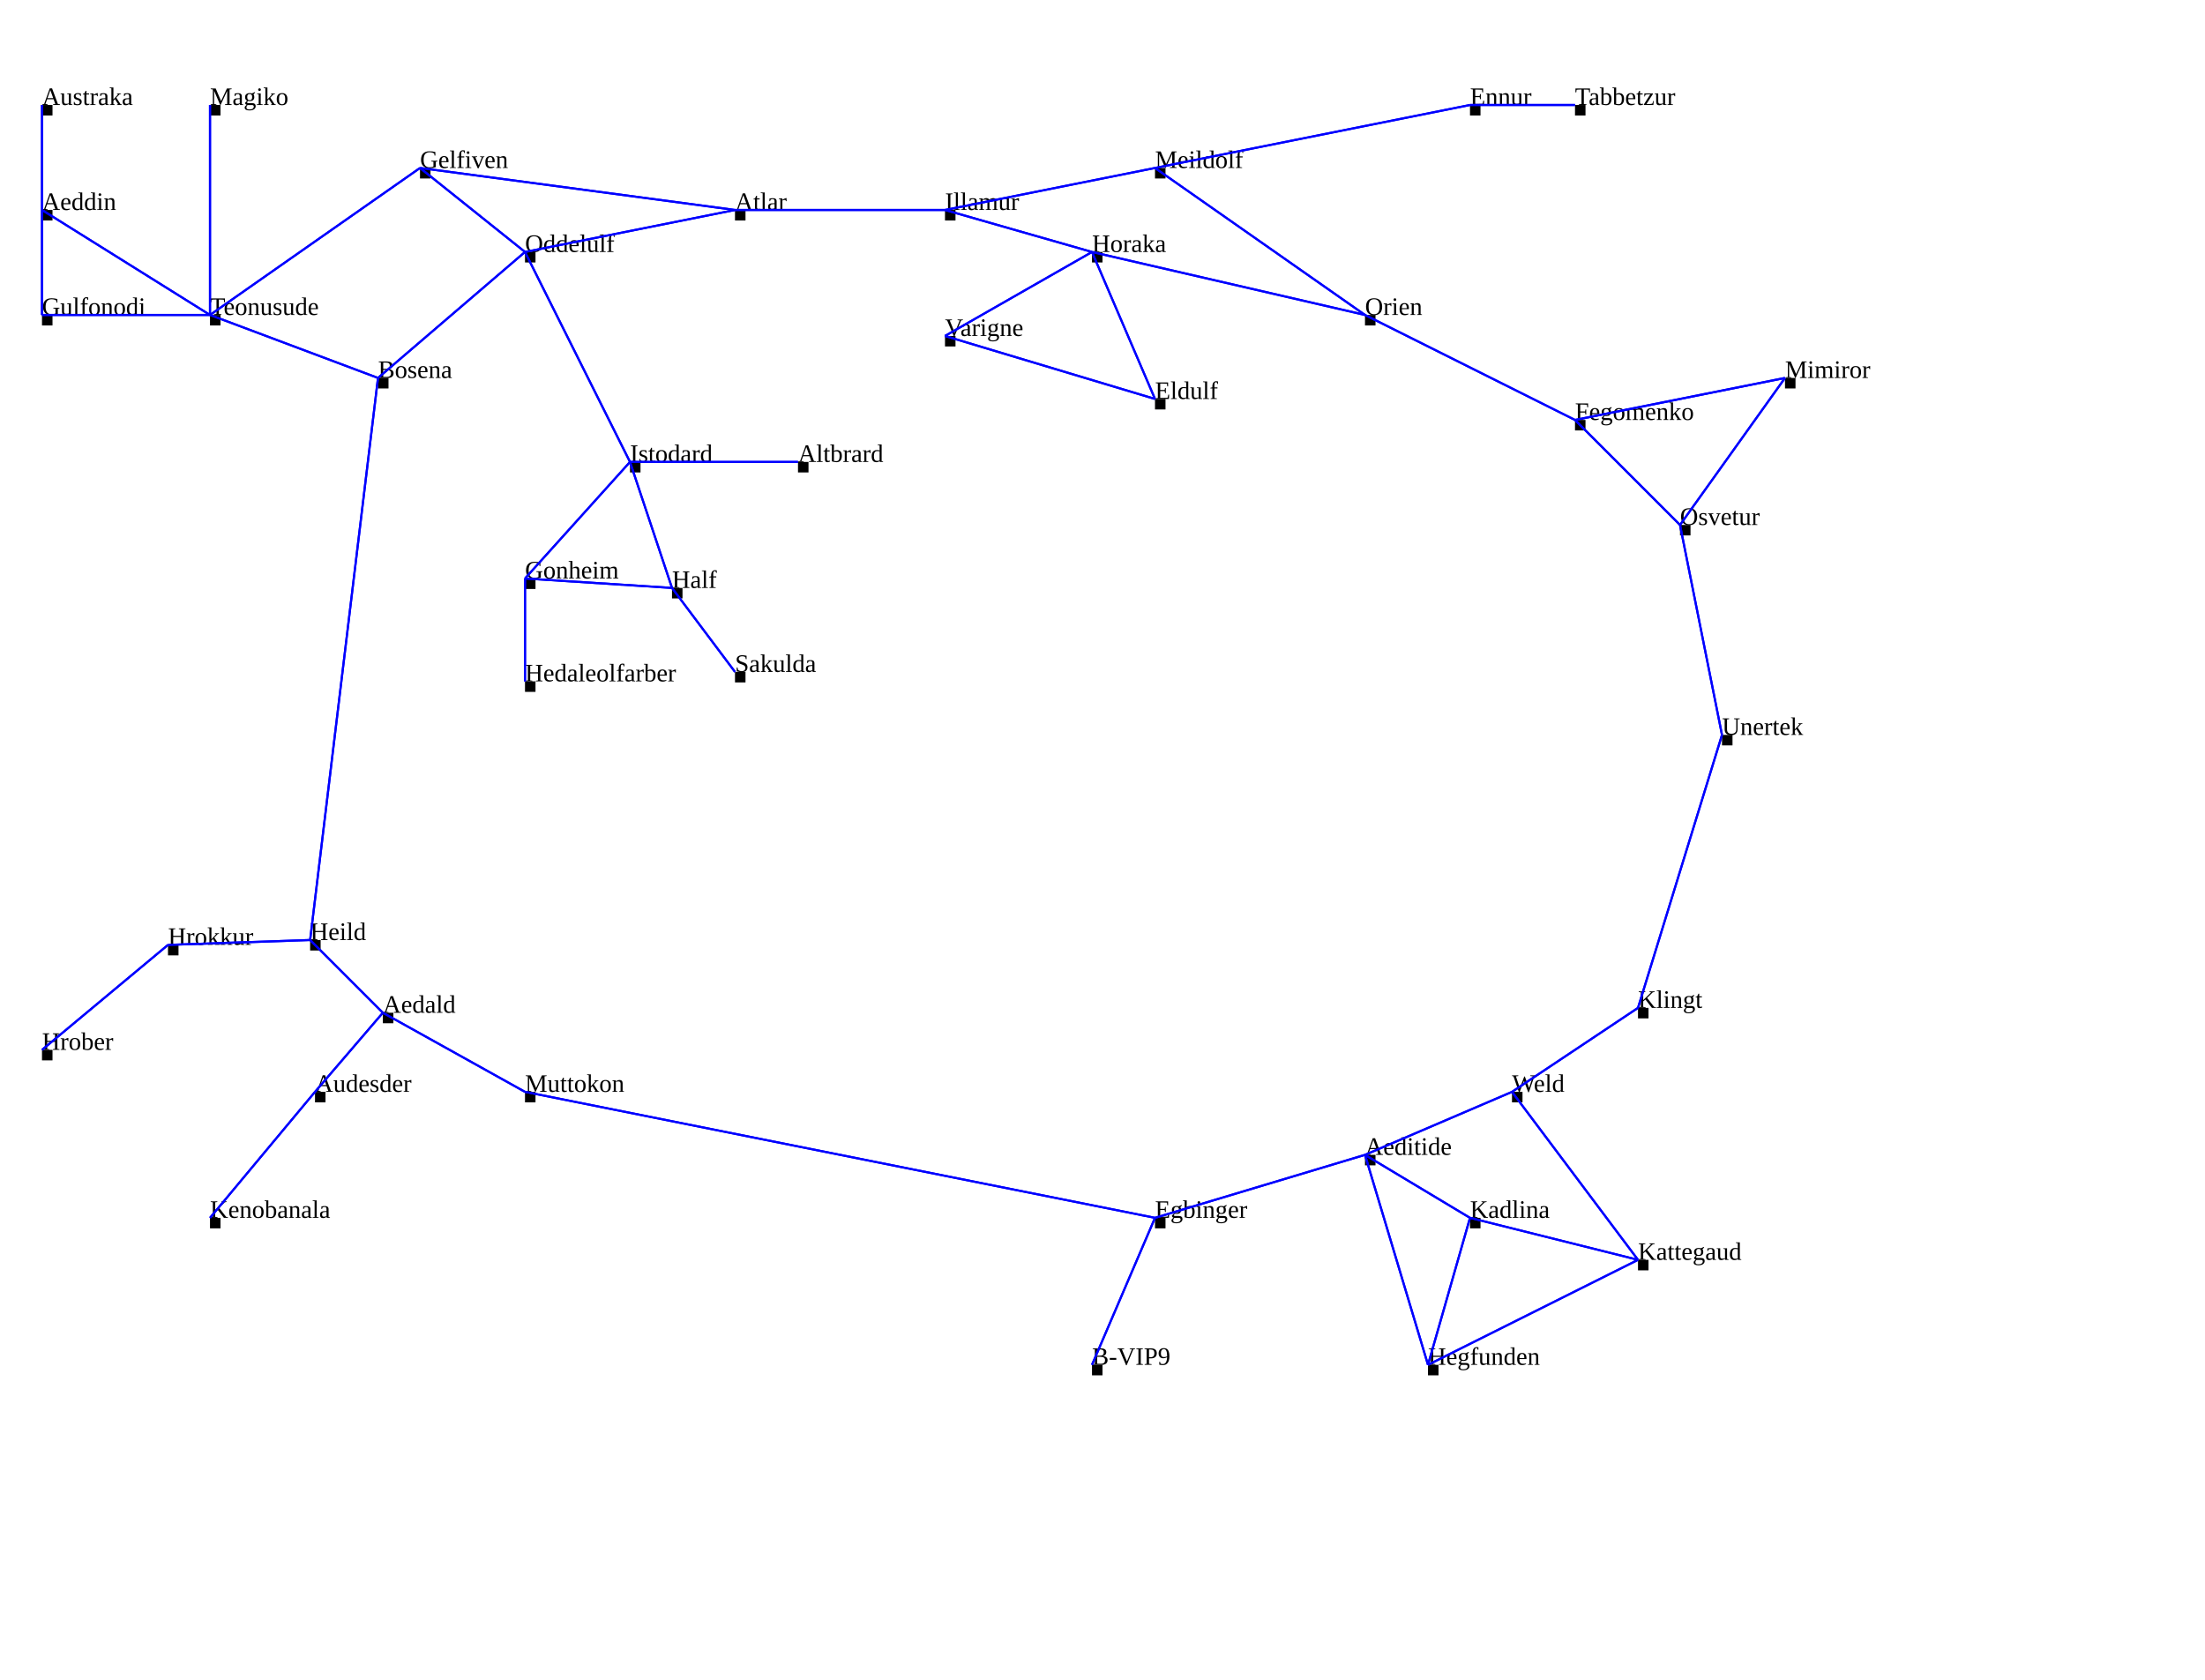
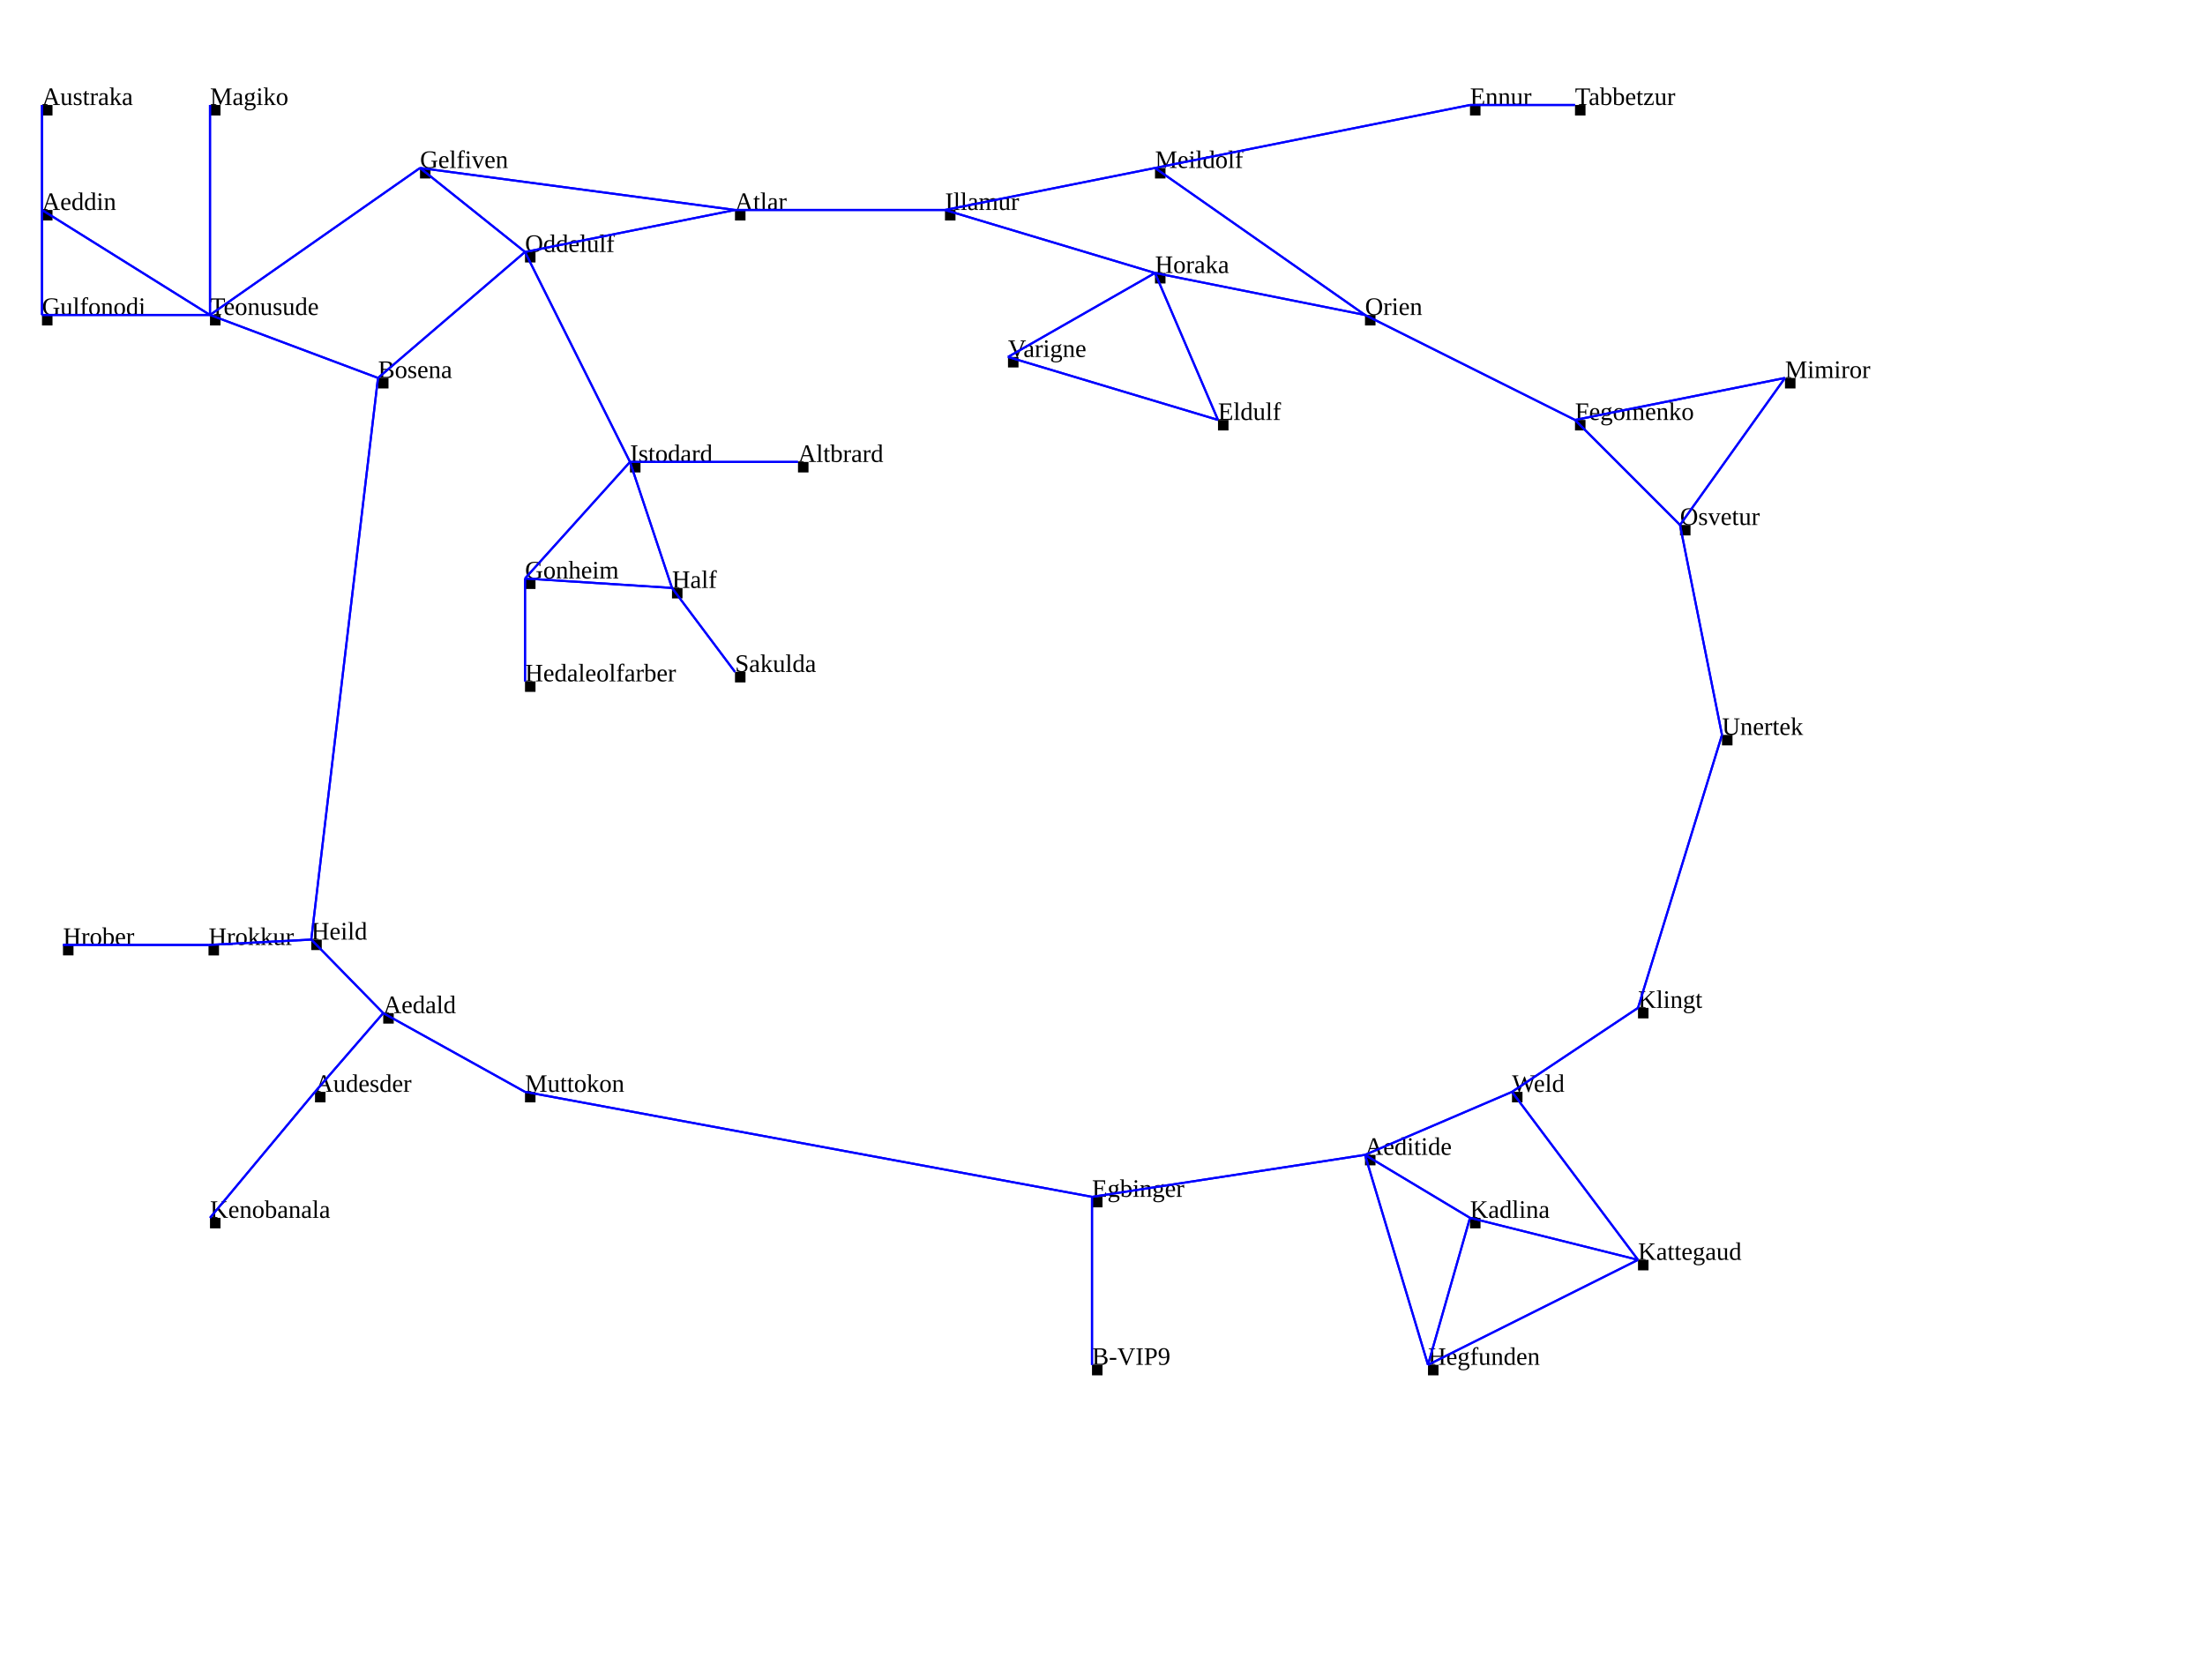
- <svg xmlns="http://www.w3.org/2000/svg" height="800.00" id="20108" width="1050.00">
-   <rect Type="system" id="20109" Name="Aeddin" width="5.00" y="100.00" x="20.00" height="5.00" Region="Molden Heath" ID="30002383" />
-   <text y="100.00" id="20110" x="20.00">Aeddin</text>
-   <rect Type="system" id="20112" Name="Gulfonodi" width="5.00" y="150.00" x="20.00" height="5.00" Region="Molden Heath" ID="30002384" />
-   <text y="150.00" id="20113" x="20.00">Gulfonodi</text>
-   <rect Type="system" id="20115" Name="Hrober" width="5.00" y="500.00" x="20.00" height="5.00" Region="Molden Heath" ID="30002392" />
-   <text y="500.00" id="20116" x="20.00">Hrober</text>
-   <rect Type="system" id="20118" Name="Hrokkur" width="5.00" y="450.00" x="80.00" height="5.00" Region="Molden Heath" ID="30002391" />
-   <text y="450.00" id="20119" x="80.00">Hrokkur</text>
-   <rect Type="system" id="20121" Name="Teonusude" width="5.00" y="150.00" x="100.00" height="5.00" Region="Molden Heath" ID="30002385" />
-   <text y="150.00" id="20122" x="100.00">Teonusude</text>
-   <rect Type="system" id="20124" Name="Heild" width="5.00" y="447.68" x="147.68" height="5.00" Region="Molden Heath" ID="30002390" />
-   <text y="447.68" id="20125" x="147.68">Heild</text>
-   <rect Type="system" id="20127" Name="Audesder" width="5.00" y="520.00" x="150.00" height="5.00" Region="Molden Heath" ID="30002395" />
-   <text y="520.00" id="20128" x="150.00">Audesder</text>
-   <rect Type="system" id="20130" Name="Bosena" width="5.00" y="180.00" x="180.00" height="5.00" Region="Molden Heath" ID="30002387" />
-   <text y="180.00" id="20131" x="180.00">Bosena</text>
-   <rect Type="system" id="20133" Name="Aedald" width="5.00" y="482.32" x="182.32" height="5.00" Region="Molden Heath" ID="30002393" />
-   <text y="482.32" id="20134" x="182.32">Aedald</text>
-   <rect Type="system" id="20136" Name="Gelfiven" width="5.00" y="80.00" x="200.00" height="5.00" Region="Molden Heath" ID="30002386" />
-   <text y="80.00" id="20137" x="200.00">Gelfiven</text>
-   <rect Type="system" id="20139" Name="Oddelulf" width="5.00" y="120.00" x="250.00" height="5.00" Region="Molden Heath" ID="30002388" />
-   <text y="120.00" id="20140" x="250.00">Oddelulf</text>
-   <rect Type="system" id="20142" Name="Muttokon" width="5.00" y="520.00" x="250.00" height="5.00" Region="Molden Heath" ID="30002394" />
-   <text y="520.00" id="20143" x="250.00">Muttokon</text>
-   <rect Type="system" id="20145" Name="Gonheim" width="5.00" y="275.50" x="250.00" height="5.00" Region="Molden Heath" ID="30002403" />
-   <text y="275.50" id="20146" x="250.00">Gonheim</text>
-   <rect Type="system" id="20148" Name="Hedaleolfarber" width="5.00" y="324.50" x="250.00" height="5.00" Region="Molden Heath" ID="30002406" />
-   <text y="324.50" id="20149" x="250.00">Hedaleolfarber</text>
-   <rect Type="system" id="20151" Name="Istodard" width="5.00" y="220.00" x="300.00" height="5.00" Region="Molden Heath" ID="30002402" />
-   <text y="220.00" id="20152" x="300.00">Istodard</text>
-   <rect Type="system" id="20154" Name="Half" width="5.00" y="280.00" x="320.00" height="5.00" Region="Molden Heath" ID="30002404" />
-   <text y="280.00" id="20155" x="320.00">Half</text>
-   <rect Type="system" id="20157" Name="Sakulda" width="5.00" y="320.00" x="350.00" height="5.00" Region="Molden Heath" ID="30002405" />
-   <text y="320.00" id="20158" x="350.00">Sakulda</text>
-   <rect Type="system" id="20160" Name="Atlar" width="5.00" y="100.00" x="350.00" height="5.00" Region="Molden Heath" ID="30002389" />
-   <text y="100.00" id="20161" x="350.00">Atlar</text>
-   <rect Type="system" id="20163" Name="Altbrard" width="5.00" y="220.00" x="380.00" height="5.00" Region="Molden Heath" ID="30002407" />
-   <text y="220.00" id="20164" x="380.00">Altbrard</text>
-   <rect Type="system" id="20166" Name="Illamur" width="5.00" y="100.00" x="450.00" height="5.00" Region="Molden Heath" ID="30002396" />
-   <text y="100.00" id="20167" x="450.00">Illamur</text>
-   <rect Type="system" id="20169" Name="Varigne" width="5.00" y="160.00" x="450.00" height="5.00" Region="Molden Heath" ID="30002400" />
-   <text y="160.00" id="20170" x="450.00">Varigne</text>
-   <rect Type="system" id="20172" Name="Horaka" width="5.00" y="120.00" x="520.00" height="5.00" Region="Molden Heath" ID="30002397" />
-   <text y="120.00" id="20173" x="520.00">Horaka</text>
-   <rect Type="system" id="20175" Name="Eldulf" width="5.00" y="190.00" x="550.00" height="5.00" Region="Molden Heath" ID="30002398" />
-   <text y="190.00" id="20176" x="550.00">Eldulf</text>
-   <rect Type="system" id="20178" Name="Egbinger" width="5.00" y="580.00" x="550.00" height="5.00" Region="Molden Heath" ID="30002420" />
-   <text y="580.00" id="20179" x="550.00">Egbinger</text>
-   <rect Type="system" id="20181" Name="Meildolf" width="5.00" y="80.00" x="550.00" height="5.00" Region="Molden Heath" ID="30002401" />
-   <text y="80.00" id="20182" x="550.00">Meildolf</text>
-   <rect Type="system" id="20184" Name="Orien" width="5.00" y="150.00" x="650.00" height="5.00" Region="Molden Heath" ID="30002399" />
-   <text y="150.00" id="20185" x="650.00">Orien</text>
-   <rect Type="system" id="20187" Name="Aeditide" width="5.00" y="550.00" x="650.00" height="5.00" Region="Molden Heath" ID="30002419" />
-   <text y="550.00" id="20188" x="650.00">Aeditide</text>
-   <rect Type="system" id="20190" Name="Hegfunden" width="5.00" y="650.00" x="680.00" height="5.00" Region="Molden Heath" ID="30002418" />
-   <text y="650.00" id="20191" x="680.00">Hegfunden</text>
-   <rect Type="system" id="20193" Name="Ennur" width="5.00" y="50.00" x="700.00" height="5.00" Region="Molden Heath" ID="30002412" />
-   <text y="50.00" id="20194" x="700.00">Ennur</text>
-   <rect Type="system" id="20196" Name="Kadlina" width="5.00" y="580.00" x="700.00" height="5.00" Region="Molden Heath" ID="30002417" />
-   <text y="580.00" id="20197" x="700.00">Kadlina</text>
-   <rect Type="system" id="20199" Name="Weld" width="5.00" y="520.00" x="720.00" height="5.00" Region="Molden Heath" ID="30002415" />
-   <text y="520.00" id="20200" x="720.00">Weld</text>
-   <rect Type="system" id="20202" Name="Fegomenko" width="5.00" y="200.00" x="750.00" height="5.00" Region="Molden Heath" ID="30002408" />
-   <text y="200.00" id="20203" x="750.00">Fegomenko</text>
-   <rect Type="system" id="20205" Name="Klingt" width="5.00" y="480.00" x="780.00" height="5.00" Region="Molden Heath" ID="30002414" />
-   <text y="480.00" id="20206" x="780.00">Klingt</text>
-   <rect Type="system" id="20208" Name="Kattegaud" width="5.00" y="600.00" x="780.00" height="5.00" Region="Molden Heath" ID="30002416" />
-   <text y="600.00" id="20209" x="780.00">Kattegaud</text>
-   <rect Type="system" id="20211" Name="Osvetur" width="5.00" y="250.00" x="800.00" height="5.00" Region="Molden Heath" ID="30002409" />
-   <text y="250.00" id="20212" x="800.00">Osvetur</text>
-   <rect Type="system" id="20214" Name="Unertek" width="5.00" y="350.00" x="820.00" height="5.00" Region="Molden Heath" ID="30002413" />
-   <text y="350.00" id="20215" x="820.00">Unertek</text>
-   <rect Type="system" id="20217" Name="Mimiror" width="5.00" y="180.00" x="850.00" height="5.00" Region="Molden Heath" ID="30002410" />
-   <text y="180.00" id="20218" x="850.00">Mimiror</text>
-   <rect Type="system" id="20220" Name="Austraka" width="5.00" y="50.00" x="20.00" height="5.00" Region="Heimatar" ID="30002523" />
-   <text y="50.00" id="20221" x="20.00">Austraka</text>
-   <rect Type="system" id="20223" Name="Magiko" width="5.00" y="50.00" x="100.00" height="5.00" Region="Heimatar" ID="30002570" />
-   <text y="50.00" id="20224" x="100.00">Magiko</text>
-   <rect Type="system" id="20226" Name="Kenobanala" width="5.00" y="580.00" x="100.00" height="5.00" Region="Derelik" ID="30000116" />
-   <text y="580.00" id="20227" x="100.00">Kenobanala</text>
-   <rect Type="system" id="20229" Name="B-VIP9" width="5.00" y="650.00" x="520.00" height="5.00" Region="Great Wildlands" ID="30000970" />
-   <text y="650.00" id="20230" x="520.00">B-VIP9</text>
-   <rect Type="system" id="20232" Name="Tabbetzur" width="5.00" y="50.00" x="750.00" height="5.00" Region="Metropolis" ID="30003465" />
-   <text y="50.00" id="20233" x="750.00">Tabbetzur</text>
-   <line style="fill:blue;stroke:blue;" y2="150.00" id="20235" x1="20.00" y1="100.00" x2="20.00" />
-   <line style="fill:blue;stroke:blue;" y2="150.00" id="20236" x1="20.00" y1="100.00" x2="100.00" />
-   <line style="fill:blue;stroke:blue;" y2="50.00" id="20237" x1="20.00" y1="100.00" x2="20.00" />
-   <line style="fill:blue;stroke:blue;" y2="100.00" id="20238" x1="20.00" y1="150.00" x2="20.00" />
-   <line style="fill:blue;stroke:blue;" y2="150.00" id="20239" x1="20.00" y1="150.00" x2="100.00" />
-   <line style="fill:blue;stroke:blue;" y2="450.00" id="20240" x1="20.00" y1="500.00" x2="80.00" />
-   <line style="fill:blue;stroke:blue;" y2="447.68" id="20241" x1="80.00" y1="450.00" x2="147.68" />
-   <line style="fill:blue;stroke:blue;" y2="500.00" id="20242" x1="80.00" y1="450.00" x2="20.00" />
-   <line style="fill:blue;stroke:blue;" y2="100.00" id="20243" x1="100.00" y1="150.00" x2="20.00" />
-   <line style="fill:blue;stroke:blue;" y2="150.00" id="20244" x1="100.00" y1="150.00" x2="20.00" />
-   <line style="fill:blue;stroke:blue;" y2="80.00" id="20245" x1="100.00" y1="150.00" x2="200.00" />
-   <line style="fill:blue;stroke:blue;" y2="180.00" id="20246" x1="100.00" y1="150.00" x2="180.00" />
-   <line style="fill:blue;stroke:blue;" y2="50.00" id="20247" x1="100.00" y1="150.00" x2="100.00" />
-   <line style="fill:blue;stroke:blue;" y2="180.00" id="20248" x1="147.68" y1="447.68" x2="180.00" />
-   <line style="fill:blue;stroke:blue;" y2="450.00" id="20249" x1="147.68" y1="447.68" x2="80.00" />
-   <line style="fill:blue;stroke:blue;" y2="482.32" id="20250" x1="147.68" y1="447.68" x2="182.32" />
-   <line style="fill:blue;stroke:blue;" y2="580.00" id="20251" x1="150.00" y1="520.00" x2="100.00" />
-   <line style="fill:blue;stroke:blue;" y2="482.32" id="20252" x1="150.00" y1="520.00" x2="182.32" />
-   <line style="fill:blue;stroke:blue;" y2="150.00" id="20253" x1="180.00" y1="180.00" x2="100.00" />
-   <line style="fill:blue;stroke:blue;" y2="120.00" id="20254" x1="180.00" y1="180.00" x2="250.00" />
-   <line style="fill:blue;stroke:blue;" y2="447.68" id="20255" x1="180.00" y1="180.00" x2="147.68" />
-   <line style="fill:blue;stroke:blue;" y2="447.68" id="20256" x1="182.32" y1="482.32" x2="147.68" />
-   <line style="fill:blue;stroke:blue;" y2="520.00" id="20257" x1="182.32" y1="482.32" x2="250.00" />
-   <line style="fill:blue;stroke:blue;" y2="520.00" id="20258" x1="182.32" y1="482.32" x2="150.00" />
-   <line style="fill:blue;stroke:blue;" y2="150.00" id="20259" x1="200.00" y1="80.00" x2="100.00" />
-   <line style="fill:blue;stroke:blue;" y2="120.00" id="20260" x1="200.00" y1="80.00" x2="250.00" />
-   <line style="fill:blue;stroke:blue;" y2="100.00" id="20261" x1="200.00" y1="80.00" x2="350.00" />
-   <line style="fill:blue;stroke:blue;" y2="80.00" id="20262" x1="250.00" y1="120.00" x2="200.00" />
-   <line style="fill:blue;stroke:blue;" y2="180.00" id="20263" x1="250.00" y1="120.00" x2="180.00" />
-   <line style="fill:blue;stroke:blue;" y2="100.00" id="20264" x1="250.00" y1="120.00" x2="350.00" />
-   <line style="fill:blue;stroke:blue;" y2="220.00" id="20265" x1="250.00" y1="120.00" x2="300.00" />
-   <line style="fill:blue;stroke:blue;" y2="482.32" id="20266" x1="250.00" y1="520.00" x2="182.32" />
-   <line style="fill:blue;stroke:blue;" y2="580.00" id="20267" x1="250.00" y1="520.00" x2="550.00" />
-   <line style="fill:blue;stroke:blue;" y2="220.00" id="20268" x1="250.00" y1="275.50" x2="300.00" />
-   <line style="fill:blue;stroke:blue;" y2="280.00" id="20269" x1="250.00" y1="275.50" x2="320.00" />
-   <line style="fill:blue;stroke:blue;" y2="324.50" id="20270" x1="250.00" y1="275.50" x2="250.00" />
-   <line style="fill:blue;stroke:blue;" y2="275.50" id="20271" x1="250.00" y1="324.50" x2="250.00" />
-   <line style="fill:blue;stroke:blue;" y2="120.00" id="20272" x1="300.00" y1="220.00" x2="250.00" />
-   <line style="fill:blue;stroke:blue;" y2="275.50" id="20273" x1="300.00" y1="220.00" x2="250.00" />
-   <line style="fill:blue;stroke:blue;" y2="280.00" id="20274" x1="300.00" y1="220.00" x2="320.00" />
-   <line style="fill:blue;stroke:blue;" y2="220.00" id="20275" x1="300.00" y1="220.00" x2="380.00" />
-   <line style="fill:blue;stroke:blue;" y2="220.00" id="20276" x1="320.00" y1="280.00" x2="300.00" />
-   <line style="fill:blue;stroke:blue;" y2="275.50" id="20277" x1="320.00" y1="280.00" x2="250.00" />
-   <line style="fill:blue;stroke:blue;" y2="320.00" id="20278" x1="320.00" y1="280.00" x2="350.00" />
-   <line style="fill:blue;stroke:blue;" y2="280.00" id="20279" x1="350.00" y1="320.00" x2="320.00" />
-   <line style="fill:blue;stroke:blue;" y2="80.00" id="20280" x1="350.00" y1="100.00" x2="200.00" />
-   <line style="fill:blue;stroke:blue;" y2="120.00" id="20281" x1="350.00" y1="100.00" x2="250.00" />
-   <line style="fill:blue;stroke:blue;" y2="100.00" id="20282" x1="350.00" y1="100.00" x2="450.00" />
-   <line style="fill:blue;stroke:blue;" y2="220.00" id="20283" x1="380.00" y1="220.00" x2="300.00" />
-   <line style="fill:blue;stroke:blue;" y2="100.00" id="20284" x1="450.00" y1="100.00" x2="350.00" />
-   <line style="fill:blue;stroke:blue;" y2="120.00" id="20285" x1="450.00" y1="100.00" x2="520.00" />
-   <line style="fill:blue;stroke:blue;" y2="80.00" id="20286" x1="450.00" y1="100.00" x2="550.00" />
-   <line style="fill:blue;stroke:blue;" y2="120.00" id="20287" x1="450.00" y1="160.00" x2="520.00" />
-   <line style="fill:blue;stroke:blue;" y2="190.00" id="20288" x1="450.00" y1="160.00" x2="550.00" />
-   <line style="fill:blue;stroke:blue;" y2="100.00" id="20289" x1="520.00" y1="120.00" x2="450.00" />
-   <line style="fill:blue;stroke:blue;" y2="190.00" id="20290" x1="520.00" y1="120.00" x2="550.00" />
-   <line style="fill:blue;stroke:blue;" y2="150.00" id="20291" x1="520.00" y1="120.00" x2="650.00" />
-   <line style="fill:blue;stroke:blue;" y2="160.00" id="20292" x1="520.00" y1="120.00" x2="450.00" />
-   <line style="fill:blue;stroke:blue;" y2="120.00" id="20293" x1="550.00" y1="190.00" x2="520.00" />
-   <line style="fill:blue;stroke:blue;" y2="160.00" id="20294" x1="550.00" y1="190.00" x2="450.00" />
-   <line style="fill:blue;stroke:blue;" y2="650.00" id="20295" x1="550.00" y1="580.00" x2="520.00" />
-   <line style="fill:blue;stroke:blue;" y2="520.00" id="20296" x1="550.00" y1="580.00" x2="250.00" />
-   <line style="fill:blue;stroke:blue;" y2="550.00" id="20297" x1="550.00" y1="580.00" x2="650.00" />
-   <line style="fill:blue;stroke:blue;" y2="100.00" id="20298" x1="550.00" y1="80.00" x2="450.00" />
-   <line style="fill:blue;stroke:blue;" y2="150.00" id="20299" x1="550.00" y1="80.00" x2="650.00" />
-   <line style="fill:blue;stroke:blue;" y2="50.00" id="20300" x1="550.00" y1="80.00" x2="700.00" />
-   <line style="fill:blue;stroke:blue;" y2="120.00" id="20301" x1="650.00" y1="150.00" x2="520.00" />
-   <line style="fill:blue;stroke:blue;" y2="80.00" id="20302" x1="650.00" y1="150.00" x2="550.00" />
-   <line style="fill:blue;stroke:blue;" y2="200.00" id="20303" x1="650.00" y1="150.00" x2="750.00" />
-   <line style="fill:blue;stroke:blue;" y2="520.00" id="20304" x1="650.00" y1="550.00" x2="720.00" />
-   <line style="fill:blue;stroke:blue;" y2="580.00" id="20305" x1="650.00" y1="550.00" x2="700.00" />
-   <line style="fill:blue;stroke:blue;" y2="650.00" id="20306" x1="650.00" y1="550.00" x2="680.00" />
-   <line style="fill:blue;stroke:blue;" y2="580.00" id="20307" x1="650.00" y1="550.00" x2="550.00" />
-   <line style="fill:blue;stroke:blue;" y2="600.00" id="20308" x1="680.00" y1="650.00" x2="780.00" />
-   <line style="fill:blue;stroke:blue;" y2="580.00" id="20309" x1="680.00" y1="650.00" x2="700.00" />
-   <line style="fill:blue;stroke:blue;" y2="550.00" id="20310" x1="680.00" y1="650.00" x2="650.00" />
-   <line style="fill:blue;stroke:blue;" y2="80.00" id="20311" x1="700.00" y1="50.00" x2="550.00" />
-   <line style="fill:blue;stroke:blue;" y2="50.00" id="20312" x1="700.00" y1="50.00" x2="750.00" />
-   <line style="fill:blue;stroke:blue;" y2="600.00" id="20313" x1="700.00" y1="580.00" x2="780.00" />
-   <line style="fill:blue;stroke:blue;" y2="650.00" id="20314" x1="700.00" y1="580.00" x2="680.00" />
-   <line style="fill:blue;stroke:blue;" y2="550.00" id="20315" x1="700.00" y1="580.00" x2="650.00" />
-   <line style="fill:blue;stroke:blue;" y2="480.00" id="20316" x1="720.00" y1="520.00" x2="780.00" />
-   <line style="fill:blue;stroke:blue;" y2="600.00" id="20317" x1="720.00" y1="520.00" x2="780.00" />
-   <line style="fill:blue;stroke:blue;" y2="550.00" id="20318" x1="720.00" y1="520.00" x2="650.00" />
-   <line style="fill:blue;stroke:blue;" y2="150.00" id="20319" x1="750.00" y1="200.00" x2="650.00" />
-   <line style="fill:blue;stroke:blue;" y2="250.00" id="20320" x1="750.00" y1="200.00" x2="800.00" />
-   <line style="fill:blue;stroke:blue;" y2="180.00" id="20321" x1="750.00" y1="200.00" x2="850.00" />
-   <line style="fill:blue;stroke:blue;" y2="350.00" id="20322" x1="780.00" y1="480.00" x2="820.00" />
-   <line style="fill:blue;stroke:blue;" y2="520.00" id="20323" x1="780.00" y1="480.00" x2="720.00" />
-   <line style="fill:blue;stroke:blue;" y2="520.00" id="20324" x1="780.00" y1="600.00" x2="720.00" />
-   <line style="fill:blue;stroke:blue;" y2="580.00" id="20325" x1="780.00" y1="600.00" x2="700.00" />
-   <line style="fill:blue;stroke:blue;" y2="650.00" id="20326" x1="780.00" y1="600.00" x2="680.00" />
-   <line style="fill:blue;stroke:blue;" y2="200.00" id="20327" x1="800.00" y1="250.00" x2="750.00" />
-   <line style="fill:blue;stroke:blue;" y2="180.00" id="20328" x1="800.00" y1="250.00" x2="850.00" />
-   <line style="fill:blue;stroke:blue;" y2="350.00" id="20329" x1="800.00" y1="250.00" x2="820.00" />
-   <line style="fill:blue;stroke:blue;" y2="250.00" id="20330" x1="820.00" y1="350.00" x2="800.00" />
-   <line style="fill:blue;stroke:blue;" y2="480.00" id="20331" x1="820.00" y1="350.00" x2="780.00" />
-   <line style="fill:blue;stroke:blue;" y2="200.00" id="20332" x1="850.00" y1="180.00" x2="750.00" />
-   <line style="fill:blue;stroke:blue;" y2="250.00" id="20333" x1="850.00" y1="180.00" x2="800.00" />
-   <line style="fill:blue;stroke:blue;" y2="100.00" id="20334" x1="20.00" y1="50.00" x2="20.00" />
-   <line style="fill:blue;stroke:blue;" y2="150.00" id="20335" x1="100.00" y1="50.00" x2="100.00" />
-   <line style="fill:blue;stroke:blue;" y2="520.00" id="20336" x1="100.00" y1="580.00" x2="150.00" />
-   <line style="fill:blue;stroke:blue;" y2="580.00" id="20337" x1="520.00" y1="650.00" x2="550.00" />
-   <line style="fill:blue;stroke:blue;" y2="50.00" id="20338" x1="750.00" y1="50.00" x2="700.00" />
+ <svg xmlns="http://www.w3.org/2000/svg" height="800.00" width="1050.00" id="20108">
+   <rect ID="30002383" width="5.00" y="100.00" Name="Aeddin" Region="Molden Heath" x="20.00" height="5.00" Type="system" id="20109" />
+   <text x="20.00" y="100.00" id="20110">Aeddin</text>
+   <rect ID="30002384" width="5.00" y="150.00" Name="Gulfonodi" Region="Molden Heath" x="20.00" height="5.00" Type="system" id="20112" />
+   <text x="20.00" y="150.00" id="20113">Gulfonodi</text>
+   <rect ID="30002392" width="5.00" y="450.00" Name="Hrober" Region="Molden Heath" x="30.00" height="5.00" Type="system" id="20115" />
+   <text x="30.00" y="450.00" id="20116">Hrober</text>
+   <rect ID="30002391" width="5.00" y="450.03" Name="Hrokkur" Region="Molden Heath" x="99.29" height="5.00" Type="system" id="20118" />
+   <text x="99.29" y="450.03" id="20119">Hrokkur</text>
+   <rect ID="30002385" width="5.00" y="150.00" Name="Teonusude" Region="Molden Heath" x="100.00" height="5.00" Type="system" id="20121" />
+   <text x="100.00" y="150.00" id="20122">Teonusude</text>
+   <rect ID="30002390" width="5.00" y="447.47" Name="Heild" Region="Molden Heath" x="148.22" height="5.00" Type="system" id="20124" />
+   <text x="148.22" y="447.47" id="20125">Heild</text>
+   <rect ID="30002395" width="5.00" y="520.00" Name="Audesder" Region="Molden Heath" x="150.00" height="5.00" Type="system" id="20127" />
+   <text x="150.00" y="520.00" id="20128">Audesder</text>
+   <rect ID="30002387" width="5.00" y="180.00" Name="Bosena" Region="Molden Heath" x="180.00" height="5.00" Type="system" id="20130" />
+   <text x="180.00" y="180.00" id="20131">Bosena</text>
+   <rect ID="30002393" width="5.00" y="482.49" Name="Aedald" Region="Molden Heath" x="182.49" height="5.00" Type="system" id="20133" />
+   <text x="182.49" y="482.49" id="20134">Aedald</text>
+   <rect ID="30002386" width="5.00" y="80.00" Name="Gelfiven" Region="Molden Heath" x="200.00" height="5.00" Type="system" id="20136" />
+   <text x="200.00" y="80.00" id="20137">Gelfiven</text>
+   <rect ID="30002388" width="5.00" y="120.00" Name="Oddelulf" Region="Molden Heath" x="250.00" height="5.00" Type="system" id="20139" />
+   <text x="250.00" y="120.00" id="20140">Oddelulf</text>
+   <rect ID="30002394" width="5.00" y="520.00" Name="Muttokon" Region="Molden Heath" x="250.00" height="5.00" Type="system" id="20142" />
+   <text x="250.00" y="520.00" id="20143">Muttokon</text>
+   <rect ID="30002403" width="5.00" y="275.50" Name="Gonheim" Region="Molden Heath" x="250.00" height="5.00" Type="system" id="20145" />
+   <text x="250.00" y="275.50" id="20146">Gonheim</text>
+   <rect ID="30002406" width="5.00" y="324.50" Name="Hedaleolfarber" Region="Molden Heath" x="250.00" height="5.00" Type="system" id="20148" />
+   <text x="250.00" y="324.50" id="20149">Hedaleolfarber</text>
+   <rect ID="30002402" width="5.00" y="220.00" Name="Istodard" Region="Molden Heath" x="300.00" height="5.00" Type="system" id="20151" />
+   <text x="300.00" y="220.00" id="20152">Istodard</text>
+   <rect ID="30002404" width="5.00" y="280.00" Name="Half" Region="Molden Heath" x="320.00" height="5.00" Type="system" id="20154" />
+   <text x="320.00" y="280.00" id="20155">Half</text>
+   <rect ID="30002405" width="5.00" y="320.00" Name="Sakulda" Region="Molden Heath" x="350.00" height="5.00" Type="system" id="20157" />
+   <text x="350.00" y="320.00" id="20158">Sakulda</text>
+   <rect ID="30002389" width="5.00" y="100.00" Name="Atlar" Region="Molden Heath" x="350.00" height="5.00" Type="system" id="20160" />
+   <text x="350.00" y="100.00" id="20161">Atlar</text>
+   <rect ID="30002407" width="5.00" y="220.00" Name="Altbrard" Region="Molden Heath" x="380.00" height="5.00" Type="system" id="20163" />
+   <text x="380.00" y="220.00" id="20164">Altbrard</text>
+   <rect ID="30002396" width="5.00" y="100.00" Name="Illamur" Region="Molden Heath" x="450.00" height="5.00" Type="system" id="20166" />
+   <text x="450.00" y="100.00" id="20167">Illamur</text>
+   <rect ID="30002400" width="5.00" y="170.00" Name="Varigne" Region="Molden Heath" x="480.00" height="5.00" Type="system" id="20169" />
+   <text x="480.00" y="170.00" id="20170">Varigne</text>
+   <rect ID="30002397" width="5.00" y="130.00" Name="Horaka" Region="Molden Heath" x="550.00" height="5.00" Type="system" id="20172" />
+   <text x="550.00" y="130.00" id="20173">Horaka</text>
+   <rect ID="30002398" width="5.00" y="200.00" Name="Eldulf" Region="Molden Heath" x="580.00" height="5.00" Type="system" id="20175" />
+   <text x="580.00" y="200.00" id="20176">Eldulf</text>
+   <rect ID="30002420" width="5.00" y="570.00" Name="Egbinger" Region="Molden Heath" x="520.00" height="5.00" Type="system" id="20178" />
+   <text x="520.00" y="570.00" id="20179">Egbinger</text>
+   <rect ID="30002401" width="5.00" y="80.00" Name="Meildolf" Region="Molden Heath" x="550.00" height="5.00" Type="system" id="20181" />
+   <text x="550.00" y="80.00" id="20182">Meildolf</text>
+   <rect ID="30002399" width="5.00" y="150.00" Name="Orien" Region="Molden Heath" x="650.00" height="5.00" Type="system" id="20184" />
+   <text x="650.00" y="150.00" id="20185">Orien</text>
+   <rect ID="30002419" width="5.00" y="550.00" Name="Aeditide" Region="Molden Heath" x="650.00" height="5.00" Type="system" id="20187" />
+   <text x="650.00" y="550.00" id="20188">Aeditide</text>
+   <rect ID="30002418" width="5.00" y="650.00" Name="Hegfunden" Region="Molden Heath" x="680.00" height="5.00" Type="system" id="20190" />
+   <text x="680.00" y="650.00" id="20191">Hegfunden</text>
+   <rect ID="30002412" width="5.00" y="50.00" Name="Ennur" Region="Molden Heath" x="700.00" height="5.00" Type="system" id="20193" />
+   <text x="700.00" y="50.00" id="20194">Ennur</text>
+   <rect ID="30002417" width="5.00" y="580.00" Name="Kadlina" Region="Molden Heath" x="700.00" height="5.00" Type="system" id="20196" />
+   <text x="700.00" y="580.00" id="20197">Kadlina</text>
+   <rect ID="30002415" width="5.00" y="520.00" Name="Weld" Region="Molden Heath" x="720.00" height="5.00" Type="system" id="20199" />
+   <text x="720.00" y="520.00" id="20200">Weld</text>
+   <rect ID="30002408" width="5.00" y="200.00" Name="Fegomenko" Region="Molden Heath" x="750.00" height="5.00" Type="system" id="20202" />
+   <text x="750.00" y="200.00" id="20203">Fegomenko</text>
+   <rect ID="30002414" width="5.00" y="480.00" Name="Klingt" Region="Molden Heath" x="780.00" height="5.00" Type="system" id="20205" />
+   <text x="780.00" y="480.00" id="20206">Klingt</text>
+   <rect ID="30002416" width="5.00" y="600.00" Name="Kattegaud" Region="Molden Heath" x="780.00" height="5.00" Type="system" id="20208" />
+   <text x="780.00" y="600.00" id="20209">Kattegaud</text>
+   <rect ID="30002409" width="5.00" y="250.00" Name="Osvetur" Region="Molden Heath" x="800.00" height="5.00" Type="system" id="20211" />
+   <text x="800.00" y="250.00" id="20212">Osvetur</text>
+   <rect ID="30002413" width="5.00" y="350.00" Name="Unertek" Region="Molden Heath" x="820.00" height="5.00" Type="system" id="20214" />
+   <text x="820.00" y="350.00" id="20215">Unertek</text>
+   <rect ID="30002410" width="5.00" y="180.00" Name="Mimiror" Region="Molden Heath" x="850.00" height="5.00" Type="system" id="20217" />
+   <text x="850.00" y="180.00" id="20218">Mimiror</text>
+   <rect ID="30002523" width="5.00" y="50.00" Name="Austraka" Region="Heimatar" x="20.00" height="5.00" Type="system" id="20220" />
+   <text x="20.00" y="50.00" id="20221">Austraka</text>
+   <rect ID="30002570" width="5.00" y="50.00" Name="Magiko" Region="Heimatar" x="100.00" height="5.00" Type="system" id="20223" />
+   <text x="100.00" y="50.00" id="20224">Magiko</text>
+   <rect ID="30000116" width="5.00" y="580.00" Name="Kenobanala" Region="Derelik" x="100.00" height="5.00" Type="system" id="20226" />
+   <text x="100.00" y="580.00" id="20227">Kenobanala</text>
+   <rect ID="30000970" width="5.00" y="650.00" Name="B-VIP9" Region="Great Wildlands" x="520.00" height="5.00" Type="system" id="20229" />
+   <text x="520.00" y="650.00" id="20230">B-VIP9</text>
+   <rect ID="30003465" width="5.00" y="50.00" Name="Tabbetzur" Region="Metropolis" x="750.00" height="5.00" Type="system" id="20232" />
+   <text x="750.00" y="50.00" id="20233">Tabbetzur</text>
+   <line y1="100.00" x1="20.00" y2="150.00" style="fill:blue;stroke:blue;" x2="20.00" id="20235" />
+   <line y1="100.00" x1="20.00" y2="150.00" style="fill:blue;stroke:blue;" x2="100.00" id="20236" />
+   <line y1="100.00" x1="20.00" y2="50.00" style="fill:blue;stroke:blue;" x2="20.00" id="20237" />
+   <line y1="150.00" x1="20.00" y2="100.00" style="fill:blue;stroke:blue;" x2="20.00" id="20238" />
+   <line y1="150.00" x1="20.00" y2="150.00" style="fill:blue;stroke:blue;" x2="100.00" id="20239" />
+   <line y1="450.00" x1="30.00" y2="450.03" style="fill:blue;stroke:blue;" x2="99.29" id="20240" />
+   <line y1="450.03" x1="99.29" y2="447.47" style="fill:blue;stroke:blue;" x2="148.22" id="20241" />
+   <line y1="450.03" x1="99.29" y2="450.00" style="fill:blue;stroke:blue;" x2="30.00" id="20242" />
+   <line y1="150.00" x1="100.00" y2="100.00" style="fill:blue;stroke:blue;" x2="20.00" id="20243" />
+   <line y1="150.00" x1="100.00" y2="150.00" style="fill:blue;stroke:blue;" x2="20.00" id="20244" />
+   <line y1="150.00" x1="100.00" y2="80.00" style="fill:blue;stroke:blue;" x2="200.00" id="20245" />
+   <line y1="150.00" x1="100.00" y2="180.00" style="fill:blue;stroke:blue;" x2="180.00" id="20246" />
+   <line y1="150.00" x1="100.00" y2="50.00" style="fill:blue;stroke:blue;" x2="100.00" id="20247" />
+   <line y1="447.47" x1="148.22" y2="180.00" style="fill:blue;stroke:blue;" x2="180.00" id="20248" />
+   <line y1="447.47" x1="148.22" y2="450.03" style="fill:blue;stroke:blue;" x2="99.29" id="20249" />
+   <line y1="447.47" x1="148.22" y2="482.49" style="fill:blue;stroke:blue;" x2="182.49" id="20250" />
+   <line y1="520.00" x1="150.00" y2="580.00" style="fill:blue;stroke:blue;" x2="100.00" id="20251" />
+   <line y1="520.00" x1="150.00" y2="482.49" style="fill:blue;stroke:blue;" x2="182.49" id="20252" />
+   <line y1="180.00" x1="180.00" y2="150.00" style="fill:blue;stroke:blue;" x2="100.00" id="20253" />
+   <line y1="180.00" x1="180.00" y2="120.00" style="fill:blue;stroke:blue;" x2="250.00" id="20254" />
+   <line y1="180.00" x1="180.00" y2="447.47" style="fill:blue;stroke:blue;" x2="148.22" id="20255" />
+   <line y1="482.49" x1="182.49" y2="447.47" style="fill:blue;stroke:blue;" x2="148.22" id="20256" />
+   <line y1="482.49" x1="182.49" y2="520.00" style="fill:blue;stroke:blue;" x2="250.00" id="20257" />
+   <line y1="482.49" x1="182.49" y2="520.00" style="fill:blue;stroke:blue;" x2="150.00" id="20258" />
+   <line y1="80.00" x1="200.00" y2="150.00" style="fill:blue;stroke:blue;" x2="100.00" id="20259" />
+   <line y1="80.00" x1="200.00" y2="120.00" style="fill:blue;stroke:blue;" x2="250.00" id="20260" />
+   <line y1="80.00" x1="200.00" y2="100.00" style="fill:blue;stroke:blue;" x2="350.00" id="20261" />
+   <line y1="120.00" x1="250.00" y2="80.00" style="fill:blue;stroke:blue;" x2="200.00" id="20262" />
+   <line y1="120.00" x1="250.00" y2="180.00" style="fill:blue;stroke:blue;" x2="180.00" id="20263" />
+   <line y1="120.00" x1="250.00" y2="100.00" style="fill:blue;stroke:blue;" x2="350.00" id="20264" />
+   <line y1="120.00" x1="250.00" y2="220.00" style="fill:blue;stroke:blue;" x2="300.00" id="20265" />
+   <line y1="520.00" x1="250.00" y2="482.49" style="fill:blue;stroke:blue;" x2="182.49" id="20266" />
+   <line y1="520.00" x1="250.00" y2="570.00" style="fill:blue;stroke:blue;" x2="520.00" id="20267" />
+   <line y1="275.50" x1="250.00" y2="220.00" style="fill:blue;stroke:blue;" x2="300.00" id="20268" />
+   <line y1="275.50" x1="250.00" y2="280.00" style="fill:blue;stroke:blue;" x2="320.00" id="20269" />
+   <line y1="275.50" x1="250.00" y2="324.50" style="fill:blue;stroke:blue;" x2="250.00" id="20270" />
+   <line y1="324.50" x1="250.00" y2="275.50" style="fill:blue;stroke:blue;" x2="250.00" id="20271" />
+   <line y1="220.00" x1="300.00" y2="120.00" style="fill:blue;stroke:blue;" x2="250.00" id="20272" />
+   <line y1="220.00" x1="300.00" y2="275.50" style="fill:blue;stroke:blue;" x2="250.00" id="20273" />
+   <line y1="220.00" x1="300.00" y2="280.00" style="fill:blue;stroke:blue;" x2="320.00" id="20274" />
+   <line y1="220.00" x1="300.00" y2="220.00" style="fill:blue;stroke:blue;" x2="380.00" id="20275" />
+   <line y1="280.00" x1="320.00" y2="220.00" style="fill:blue;stroke:blue;" x2="300.00" id="20276" />
+   <line y1="280.00" x1="320.00" y2="275.50" style="fill:blue;stroke:blue;" x2="250.00" id="20277" />
+   <line y1="280.00" x1="320.00" y2="320.00" style="fill:blue;stroke:blue;" x2="350.00" id="20278" />
+   <line y1="320.00" x1="350.00" y2="280.00" style="fill:blue;stroke:blue;" x2="320.00" id="20279" />
+   <line y1="100.00" x1="350.00" y2="80.00" style="fill:blue;stroke:blue;" x2="200.00" id="20280" />
+   <line y1="100.00" x1="350.00" y2="120.00" style="fill:blue;stroke:blue;" x2="250.00" id="20281" />
+   <line y1="100.00" x1="350.00" y2="100.00" style="fill:blue;stroke:blue;" x2="450.00" id="20282" />
+   <line y1="220.00" x1="380.00" y2="220.00" style="fill:blue;stroke:blue;" x2="300.00" id="20283" />
+   <line y1="100.00" x1="450.00" y2="100.00" style="fill:blue;stroke:blue;" x2="350.00" id="20284" />
+   <line y1="100.00" x1="450.00" y2="130.00" style="fill:blue;stroke:blue;" x2="550.00" id="20285" />
+   <line y1="100.00" x1="450.00" y2="80.00" style="fill:blue;stroke:blue;" x2="550.00" id="20286" />
+   <line y1="170.00" x1="480.00" y2="130.00" style="fill:blue;stroke:blue;" x2="550.00" id="20287" />
+   <line y1="170.00" x1="480.00" y2="200.00" style="fill:blue;stroke:blue;" x2="580.00" id="20288" />
+   <line y1="130.00" x1="550.00" y2="100.00" style="fill:blue;stroke:blue;" x2="450.00" id="20289" />
+   <line y1="130.00" x1="550.00" y2="200.00" style="fill:blue;stroke:blue;" x2="580.00" id="20290" />
+   <line y1="130.00" x1="550.00" y2="150.00" style="fill:blue;stroke:blue;" x2="650.00" id="20291" />
+   <line y1="130.00" x1="550.00" y2="170.00" style="fill:blue;stroke:blue;" x2="480.00" id="20292" />
+   <line y1="200.00" x1="580.00" y2="130.00" style="fill:blue;stroke:blue;" x2="550.00" id="20293" />
+   <line y1="200.00" x1="580.00" y2="170.00" style="fill:blue;stroke:blue;" x2="480.00" id="20294" />
+   <line y1="570.00" x1="520.00" y2="650.00" style="fill:blue;stroke:blue;" x2="520.00" id="20295" />
+   <line y1="570.00" x1="520.00" y2="520.00" style="fill:blue;stroke:blue;" x2="250.00" id="20296" />
+   <line y1="570.00" x1="520.00" y2="550.00" style="fill:blue;stroke:blue;" x2="650.00" id="20297" />
+   <line y1="80.00" x1="550.00" y2="100.00" style="fill:blue;stroke:blue;" x2="450.00" id="20298" />
+   <line y1="80.00" x1="550.00" y2="150.00" style="fill:blue;stroke:blue;" x2="650.00" id="20299" />
+   <line y1="80.00" x1="550.00" y2="50.00" style="fill:blue;stroke:blue;" x2="700.00" id="20300" />
+   <line y1="150.00" x1="650.00" y2="130.00" style="fill:blue;stroke:blue;" x2="550.00" id="20301" />
+   <line y1="150.00" x1="650.00" y2="80.00" style="fill:blue;stroke:blue;" x2="550.00" id="20302" />
+   <line y1="150.00" x1="650.00" y2="200.00" style="fill:blue;stroke:blue;" x2="750.00" id="20303" />
+   <line y1="550.00" x1="650.00" y2="520.00" style="fill:blue;stroke:blue;" x2="720.00" id="20304" />
+   <line y1="550.00" x1="650.00" y2="580.00" style="fill:blue;stroke:blue;" x2="700.00" id="20305" />
+   <line y1="550.00" x1="650.00" y2="650.00" style="fill:blue;stroke:blue;" x2="680.00" id="20306" />
+   <line y1="550.00" x1="650.00" y2="570.00" style="fill:blue;stroke:blue;" x2="520.00" id="20307" />
+   <line y1="650.00" x1="680.00" y2="600.00" style="fill:blue;stroke:blue;" x2="780.00" id="20308" />
+   <line y1="650.00" x1="680.00" y2="580.00" style="fill:blue;stroke:blue;" x2="700.00" id="20309" />
+   <line y1="650.00" x1="680.00" y2="550.00" style="fill:blue;stroke:blue;" x2="650.00" id="20310" />
+   <line y1="50.00" x1="700.00" y2="80.00" style="fill:blue;stroke:blue;" x2="550.00" id="20311" />
+   <line y1="50.00" x1="700.00" y2="50.00" style="fill:blue;stroke:blue;" x2="750.00" id="20312" />
+   <line y1="580.00" x1="700.00" y2="600.00" style="fill:blue;stroke:blue;" x2="780.00" id="20313" />
+   <line y1="580.00" x1="700.00" y2="650.00" style="fill:blue;stroke:blue;" x2="680.00" id="20314" />
+   <line y1="580.00" x1="700.00" y2="550.00" style="fill:blue;stroke:blue;" x2="650.00" id="20315" />
+   <line y1="520.00" x1="720.00" y2="480.00" style="fill:blue;stroke:blue;" x2="780.00" id="20316" />
+   <line y1="520.00" x1="720.00" y2="600.00" style="fill:blue;stroke:blue;" x2="780.00" id="20317" />
+   <line y1="520.00" x1="720.00" y2="550.00" style="fill:blue;stroke:blue;" x2="650.00" id="20318" />
+   <line y1="200.00" x1="750.00" y2="150.00" style="fill:blue;stroke:blue;" x2="650.00" id="20319" />
+   <line y1="200.00" x1="750.00" y2="250.00" style="fill:blue;stroke:blue;" x2="800.00" id="20320" />
+   <line y1="200.00" x1="750.00" y2="180.00" style="fill:blue;stroke:blue;" x2="850.00" id="20321" />
+   <line y1="480.00" x1="780.00" y2="350.00" style="fill:blue;stroke:blue;" x2="820.00" id="20322" />
+   <line y1="480.00" x1="780.00" y2="520.00" style="fill:blue;stroke:blue;" x2="720.00" id="20323" />
+   <line y1="600.00" x1="780.00" y2="520.00" style="fill:blue;stroke:blue;" x2="720.00" id="20324" />
+   <line y1="600.00" x1="780.00" y2="580.00" style="fill:blue;stroke:blue;" x2="700.00" id="20325" />
+   <line y1="600.00" x1="780.00" y2="650.00" style="fill:blue;stroke:blue;" x2="680.00" id="20326" />
+   <line y1="250.00" x1="800.00" y2="200.00" style="fill:blue;stroke:blue;" x2="750.00" id="20327" />
+   <line y1="250.00" x1="800.00" y2="180.00" style="fill:blue;stroke:blue;" x2="850.00" id="20328" />
+   <line y1="250.00" x1="800.00" y2="350.00" style="fill:blue;stroke:blue;" x2="820.00" id="20329" />
+   <line y1="350.00" x1="820.00" y2="250.00" style="fill:blue;stroke:blue;" x2="800.00" id="20330" />
+   <line y1="350.00" x1="820.00" y2="480.00" style="fill:blue;stroke:blue;" x2="780.00" id="20331" />
+   <line y1="180.00" x1="850.00" y2="200.00" style="fill:blue;stroke:blue;" x2="750.00" id="20332" />
+   <line y1="180.00" x1="850.00" y2="250.00" style="fill:blue;stroke:blue;" x2="800.00" id="20333" />
+   <line y1="50.00" x1="20.00" y2="100.00" style="fill:blue;stroke:blue;" x2="20.00" id="20334" />
+   <line y1="50.00" x1="100.00" y2="150.00" style="fill:blue;stroke:blue;" x2="100.00" id="20335" />
+   <line y1="580.00" x1="100.00" y2="520.00" style="fill:blue;stroke:blue;" x2="150.00" id="20336" />
+   <line y1="650.00" x1="520.00" y2="570.00" style="fill:blue;stroke:blue;" x2="520.00" id="20337" />
+   <line y1="50.00" x1="750.00" y2="50.00" style="fill:blue;stroke:blue;" x2="700.00" id="20338" />
</svg>
